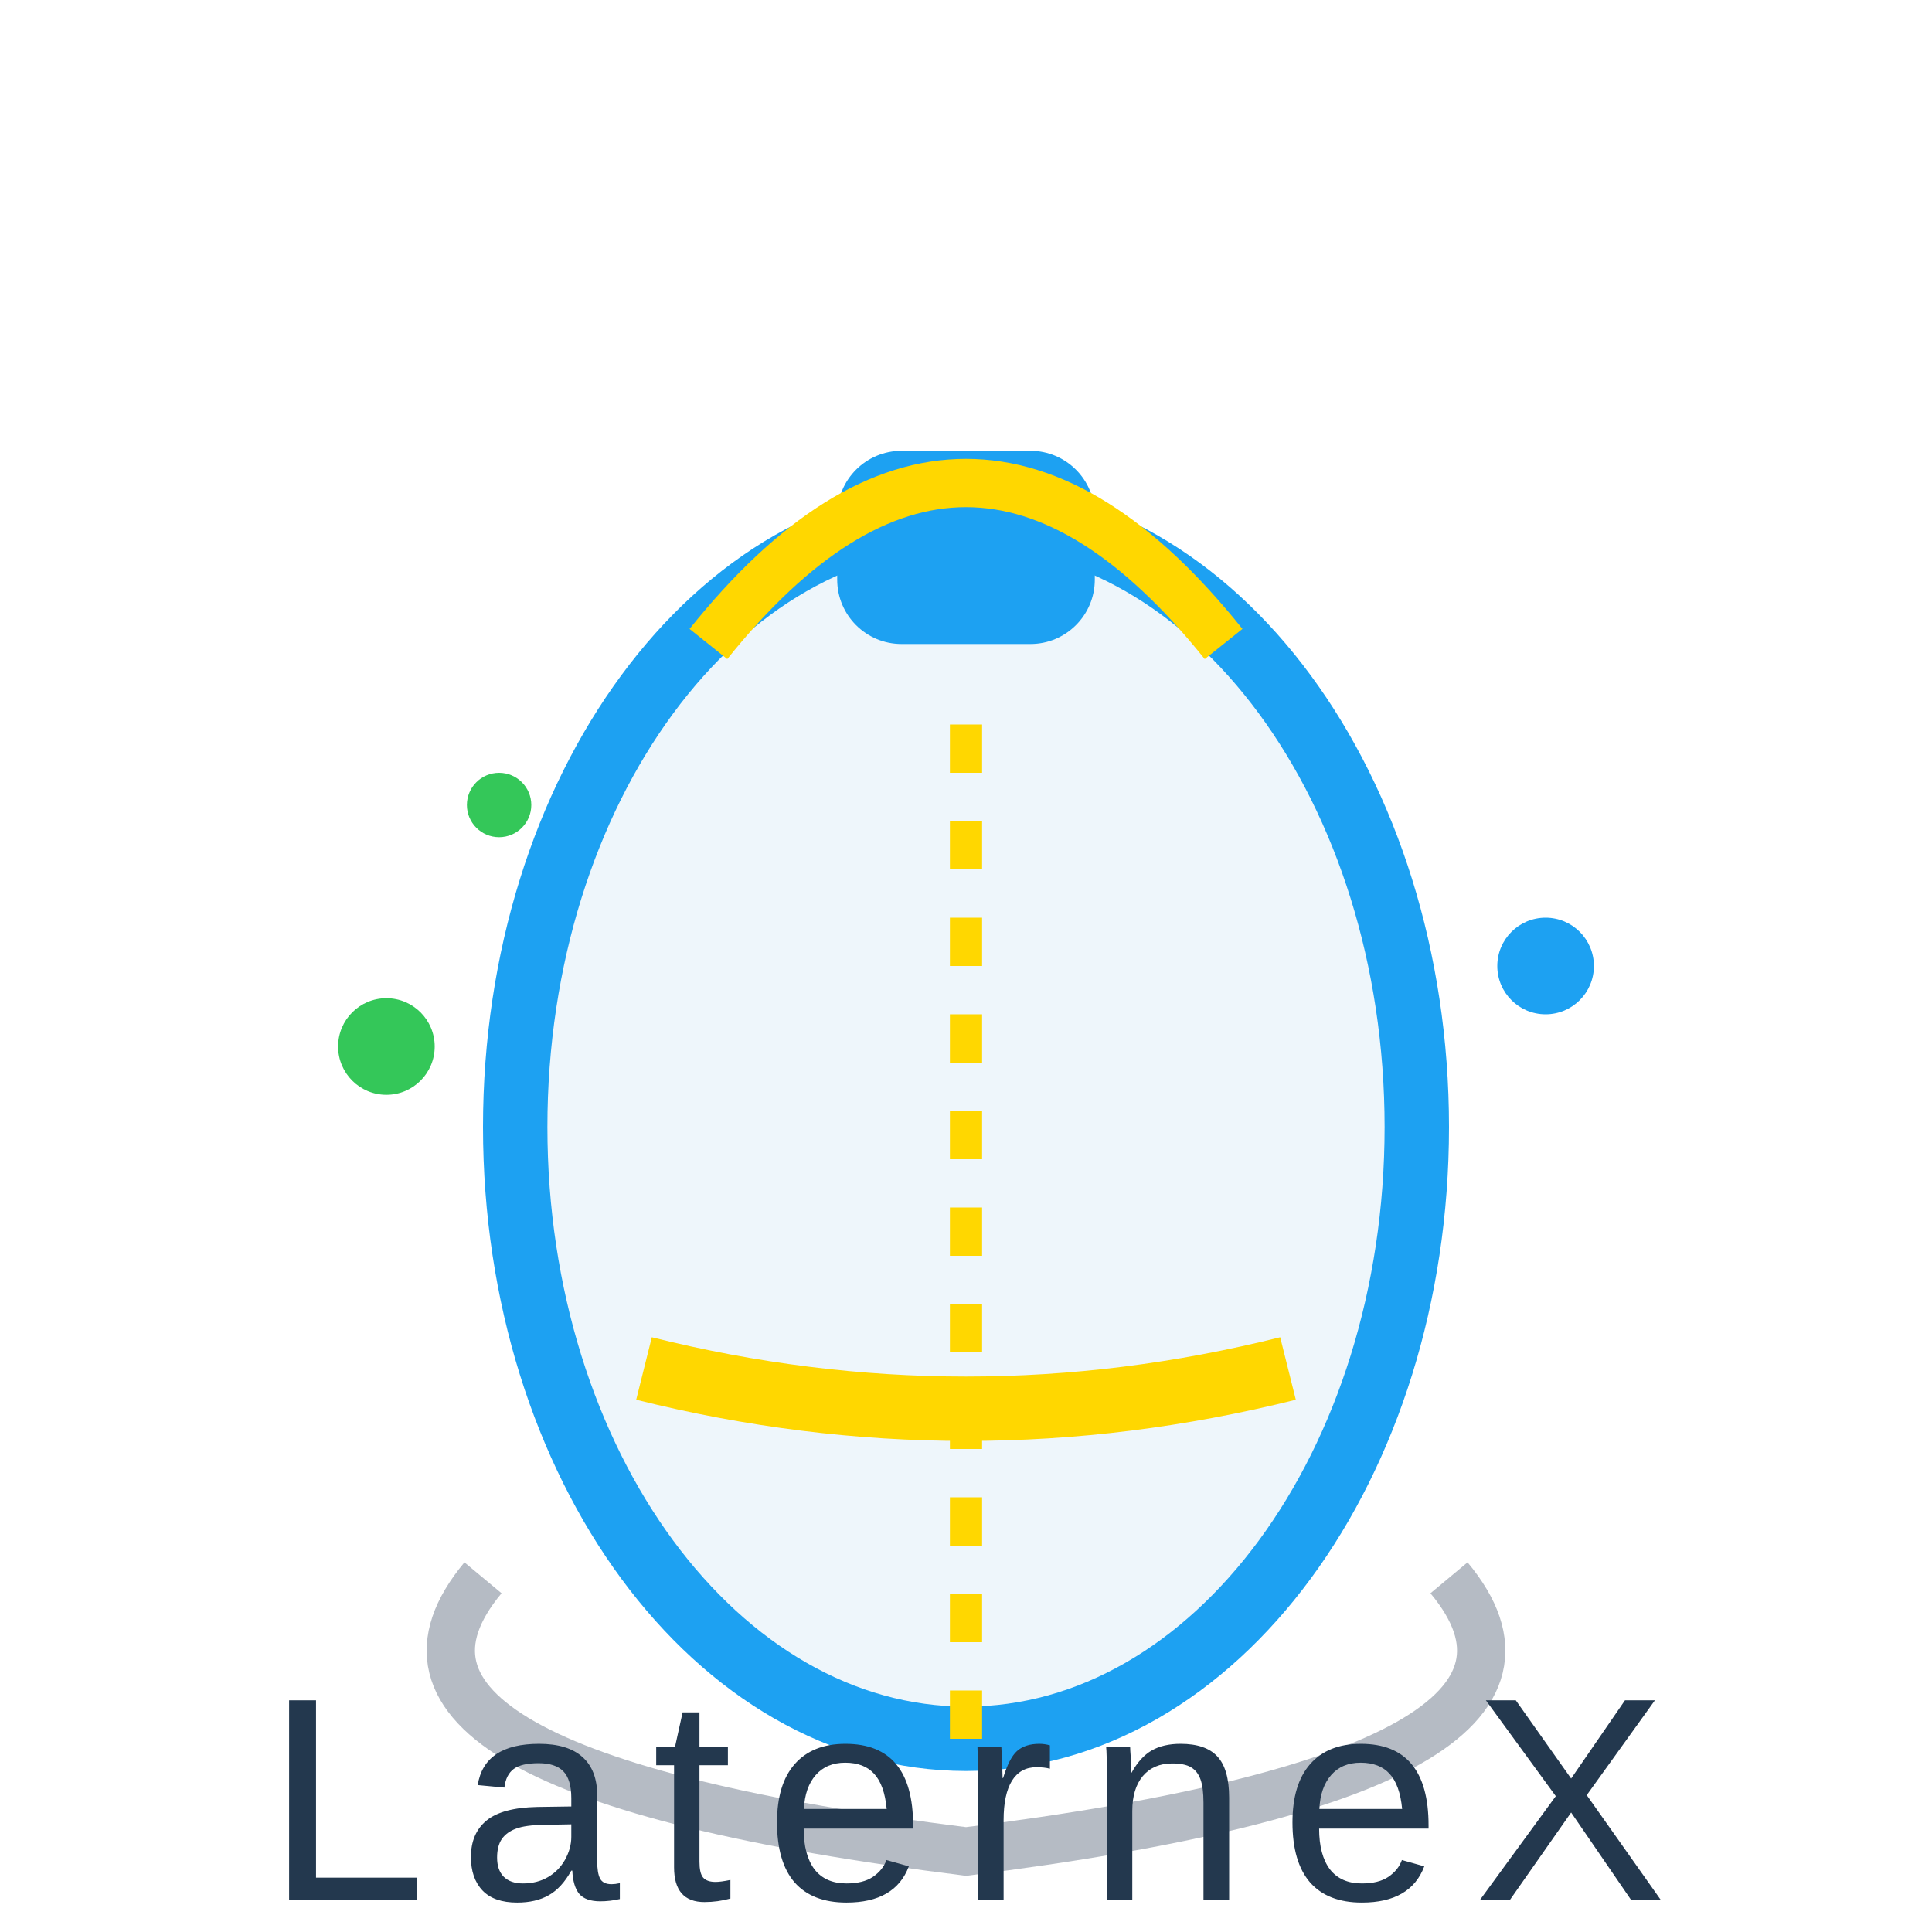
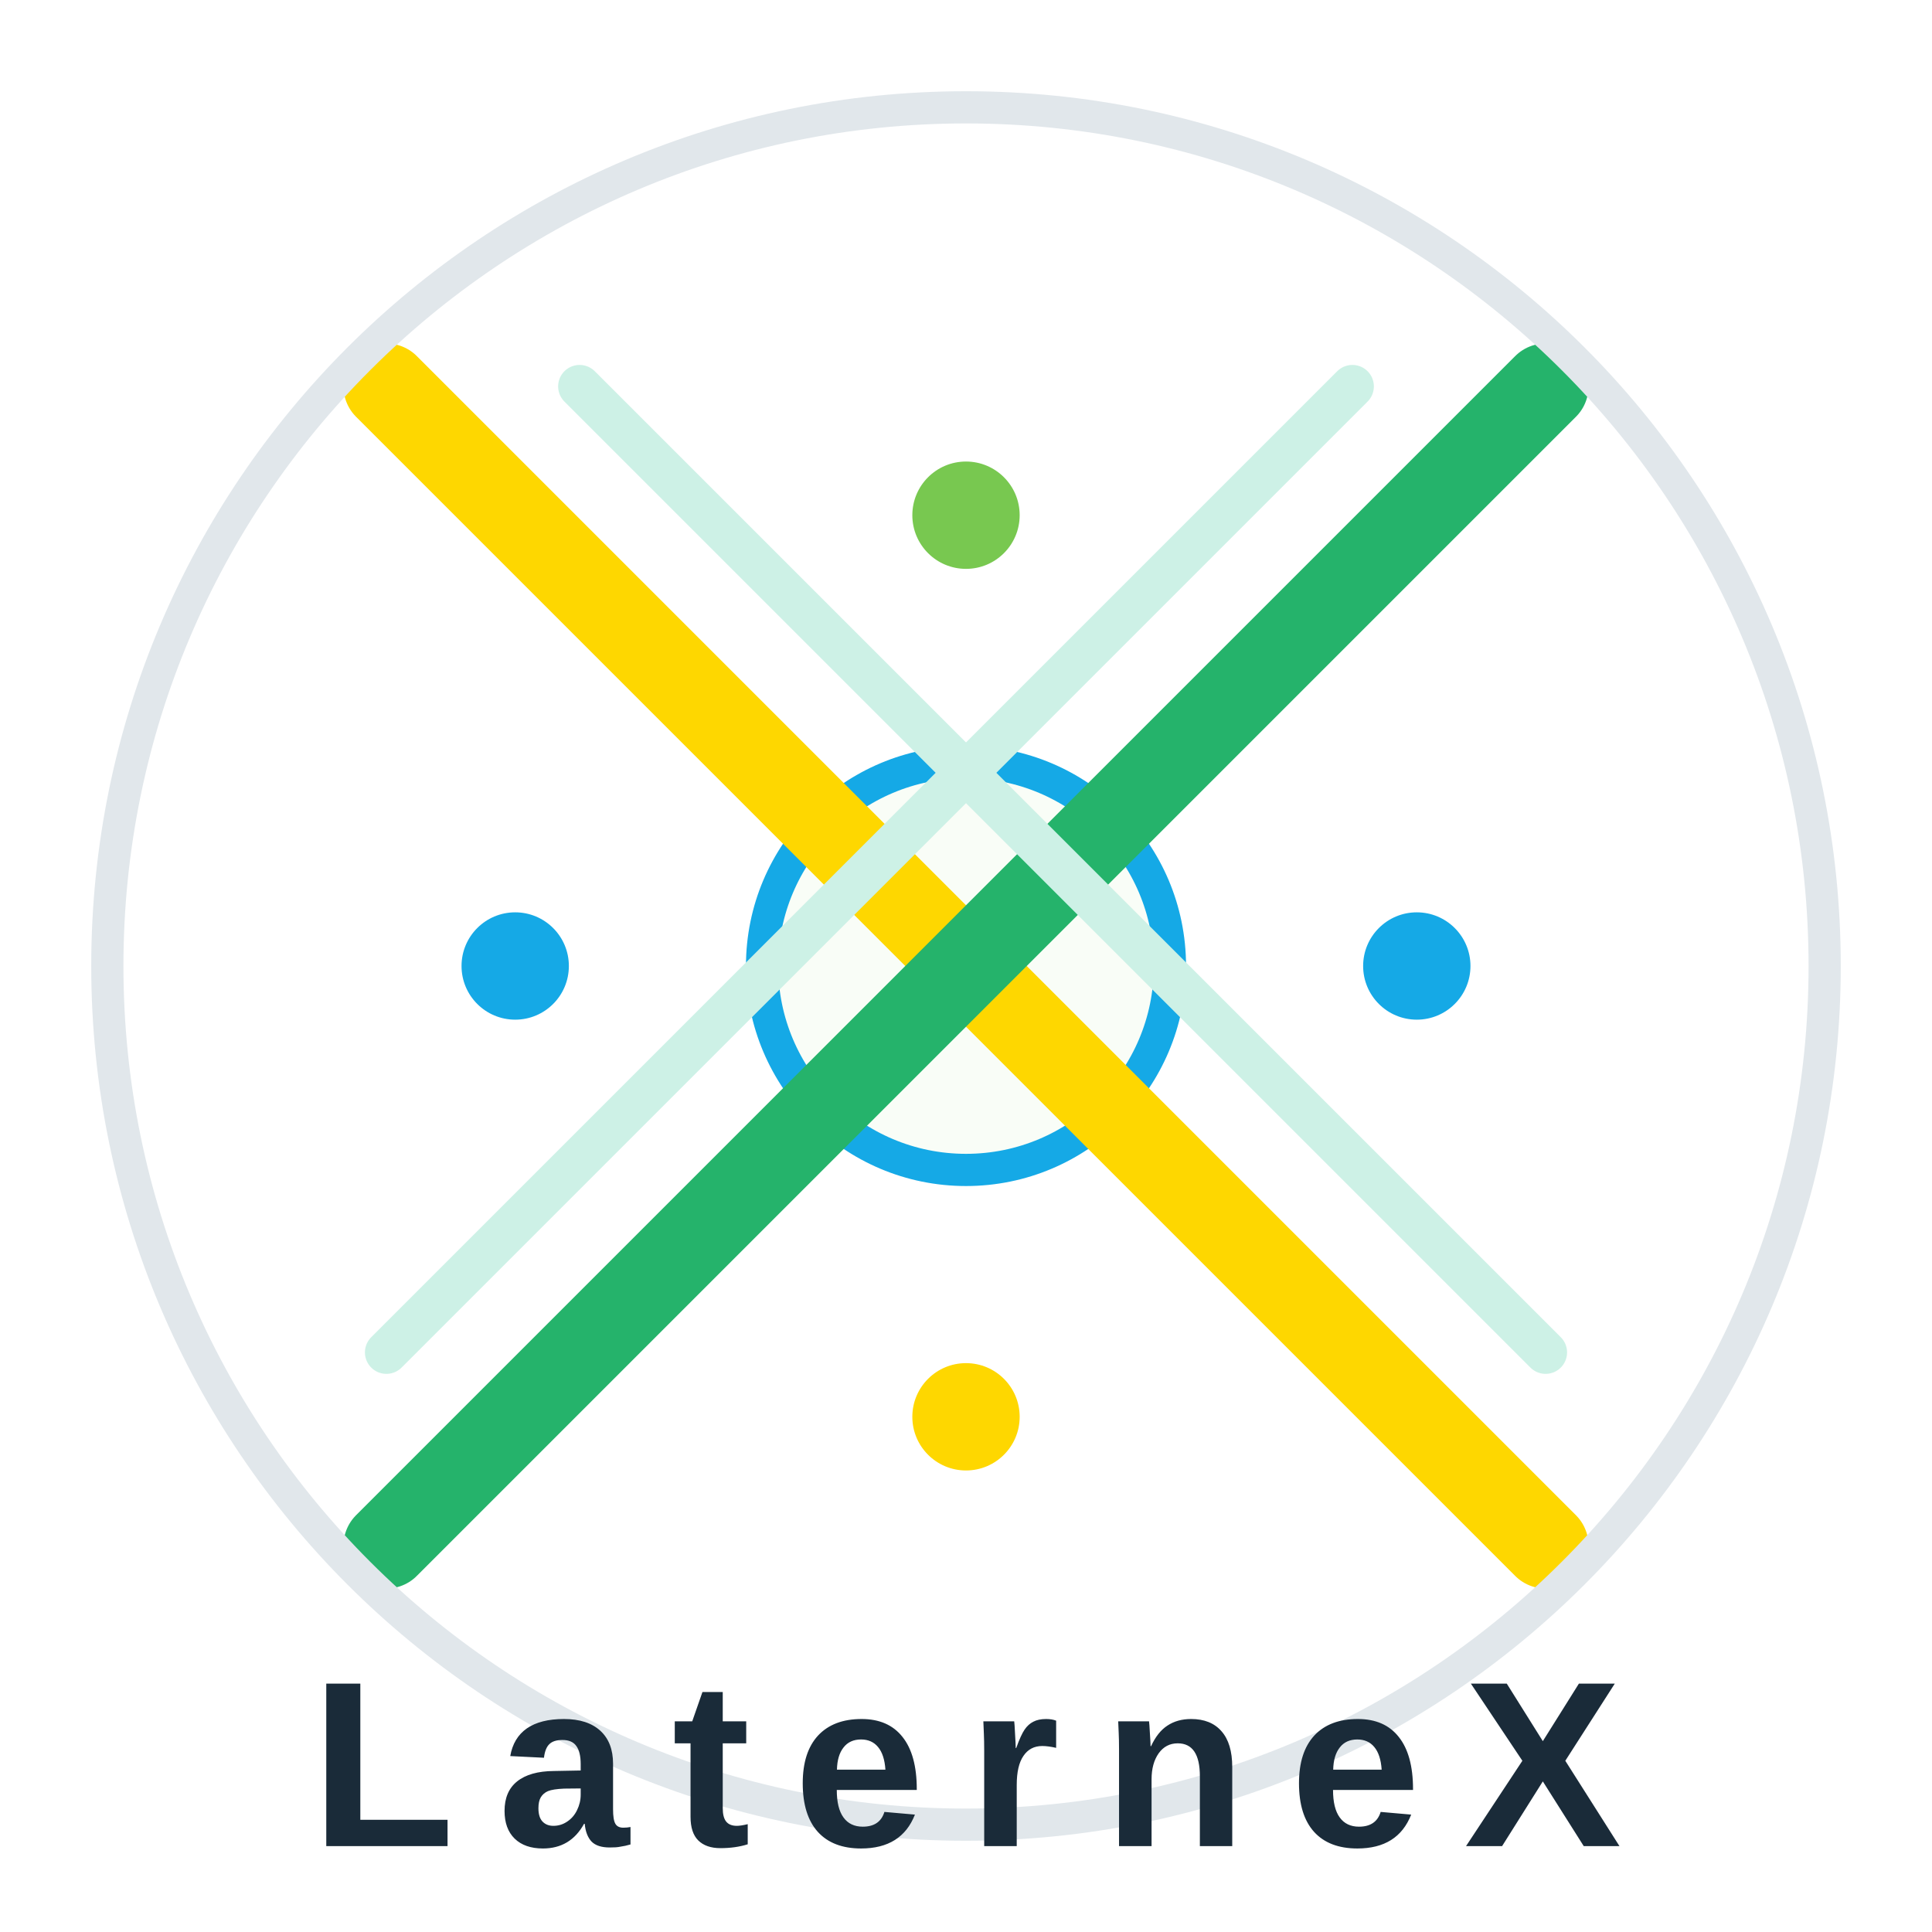
- <svg xmlns="http://www.w3.org/2000/svg" width="120" height="120" viewBox="0 0 120 120" fill="none">
-   <ellipse cx="60" cy="70" rx="28" ry="38" fill="#EEF6FB" stroke="#1DA1F2" stroke-width="4" />
-   <rect x="52" y="28" width="16" height="12" rx="4" fill="#1DA1F2" />
-   <path d="M44,40 Q60,20 76,40" stroke="#FFD700" stroke-width="3" fill="none" />
-   <path d="M40,85 Q60,90 80,85" stroke="#FFD700" stroke-width="4" fill="none" />
-   <path d="M60,45 L60,110" stroke="#FFD700" stroke-width="2" stroke-dasharray="3,3" />
-   <circle cx="24" cy="65" r="3" fill="#34C759" />
-   <circle cx="31" cy="50" r="2" fill="#34C759" />
-   <circle cx="96" cy="60" r="3" fill="#1DA1F2" />
-   <path d="M90,98 Q100,110 60,115 Q20,110 30,98" stroke="#B5BBC4" stroke-width="3" fill="none" />
-   <text x="60" y="118" font-family="Arial, Helvetica, sans-serif" font-size="18" fill="#23384E" text-anchor="middle" letter-spacing="2">LaterneX</text>
+ <svg xmlns="http://www.w3.org/2000/svg" width="180" height="180" viewBox="0 0 180 180" fill="none">
+   <circle cx="90" cy="90" r="19" fill="#F9FDF7" stroke="#15A9E6" stroke-width="3" />
+   <path d="M36 36 L144 144" stroke="#FED700" stroke-width="8" stroke-linecap="round" />
+   <path d="M36 144 L144 36" stroke="#25B36B" stroke-width="8" stroke-linecap="round" />
+   <path d="M54 36 L144 126" stroke="#CDF1E6" stroke-width="4" stroke-linecap="round" />
+   <path d="M36 126 L126 36" stroke="#CDF1E6" stroke-width="4" stroke-linecap="round" />
+   <circle cx="48" cy="90" r="5" fill="#15A9E6" />
+   <circle cx="132" cy="90" r="5" fill="#15A9E6" />
+   <circle cx="90" cy="48" r="5" fill="#78C850" />
+   <circle cx="90" cy="132" r="5" fill="#FED700" />
+   <circle cx="90" cy="90" r="80" stroke="#E1E7EB" stroke-width="3" />
+   <text x="90" y="172" text-anchor="middle" font-family="Arial, sans-serif" font-size="22" fill="#1A2B39" font-weight="bold" letter-spacing="4">LaterneX</text>
</svg>
